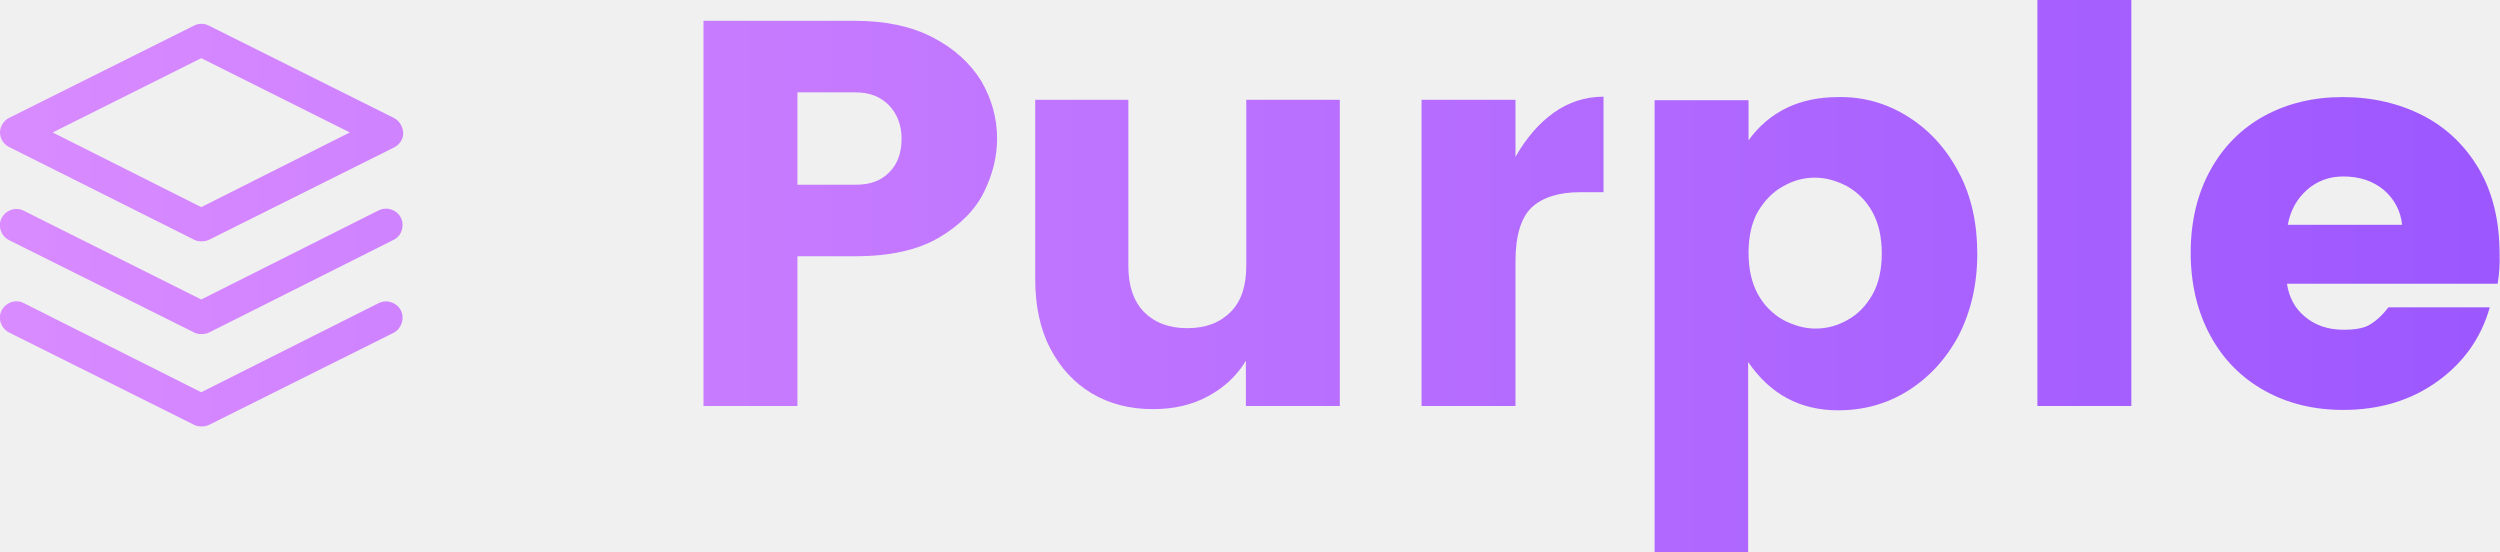
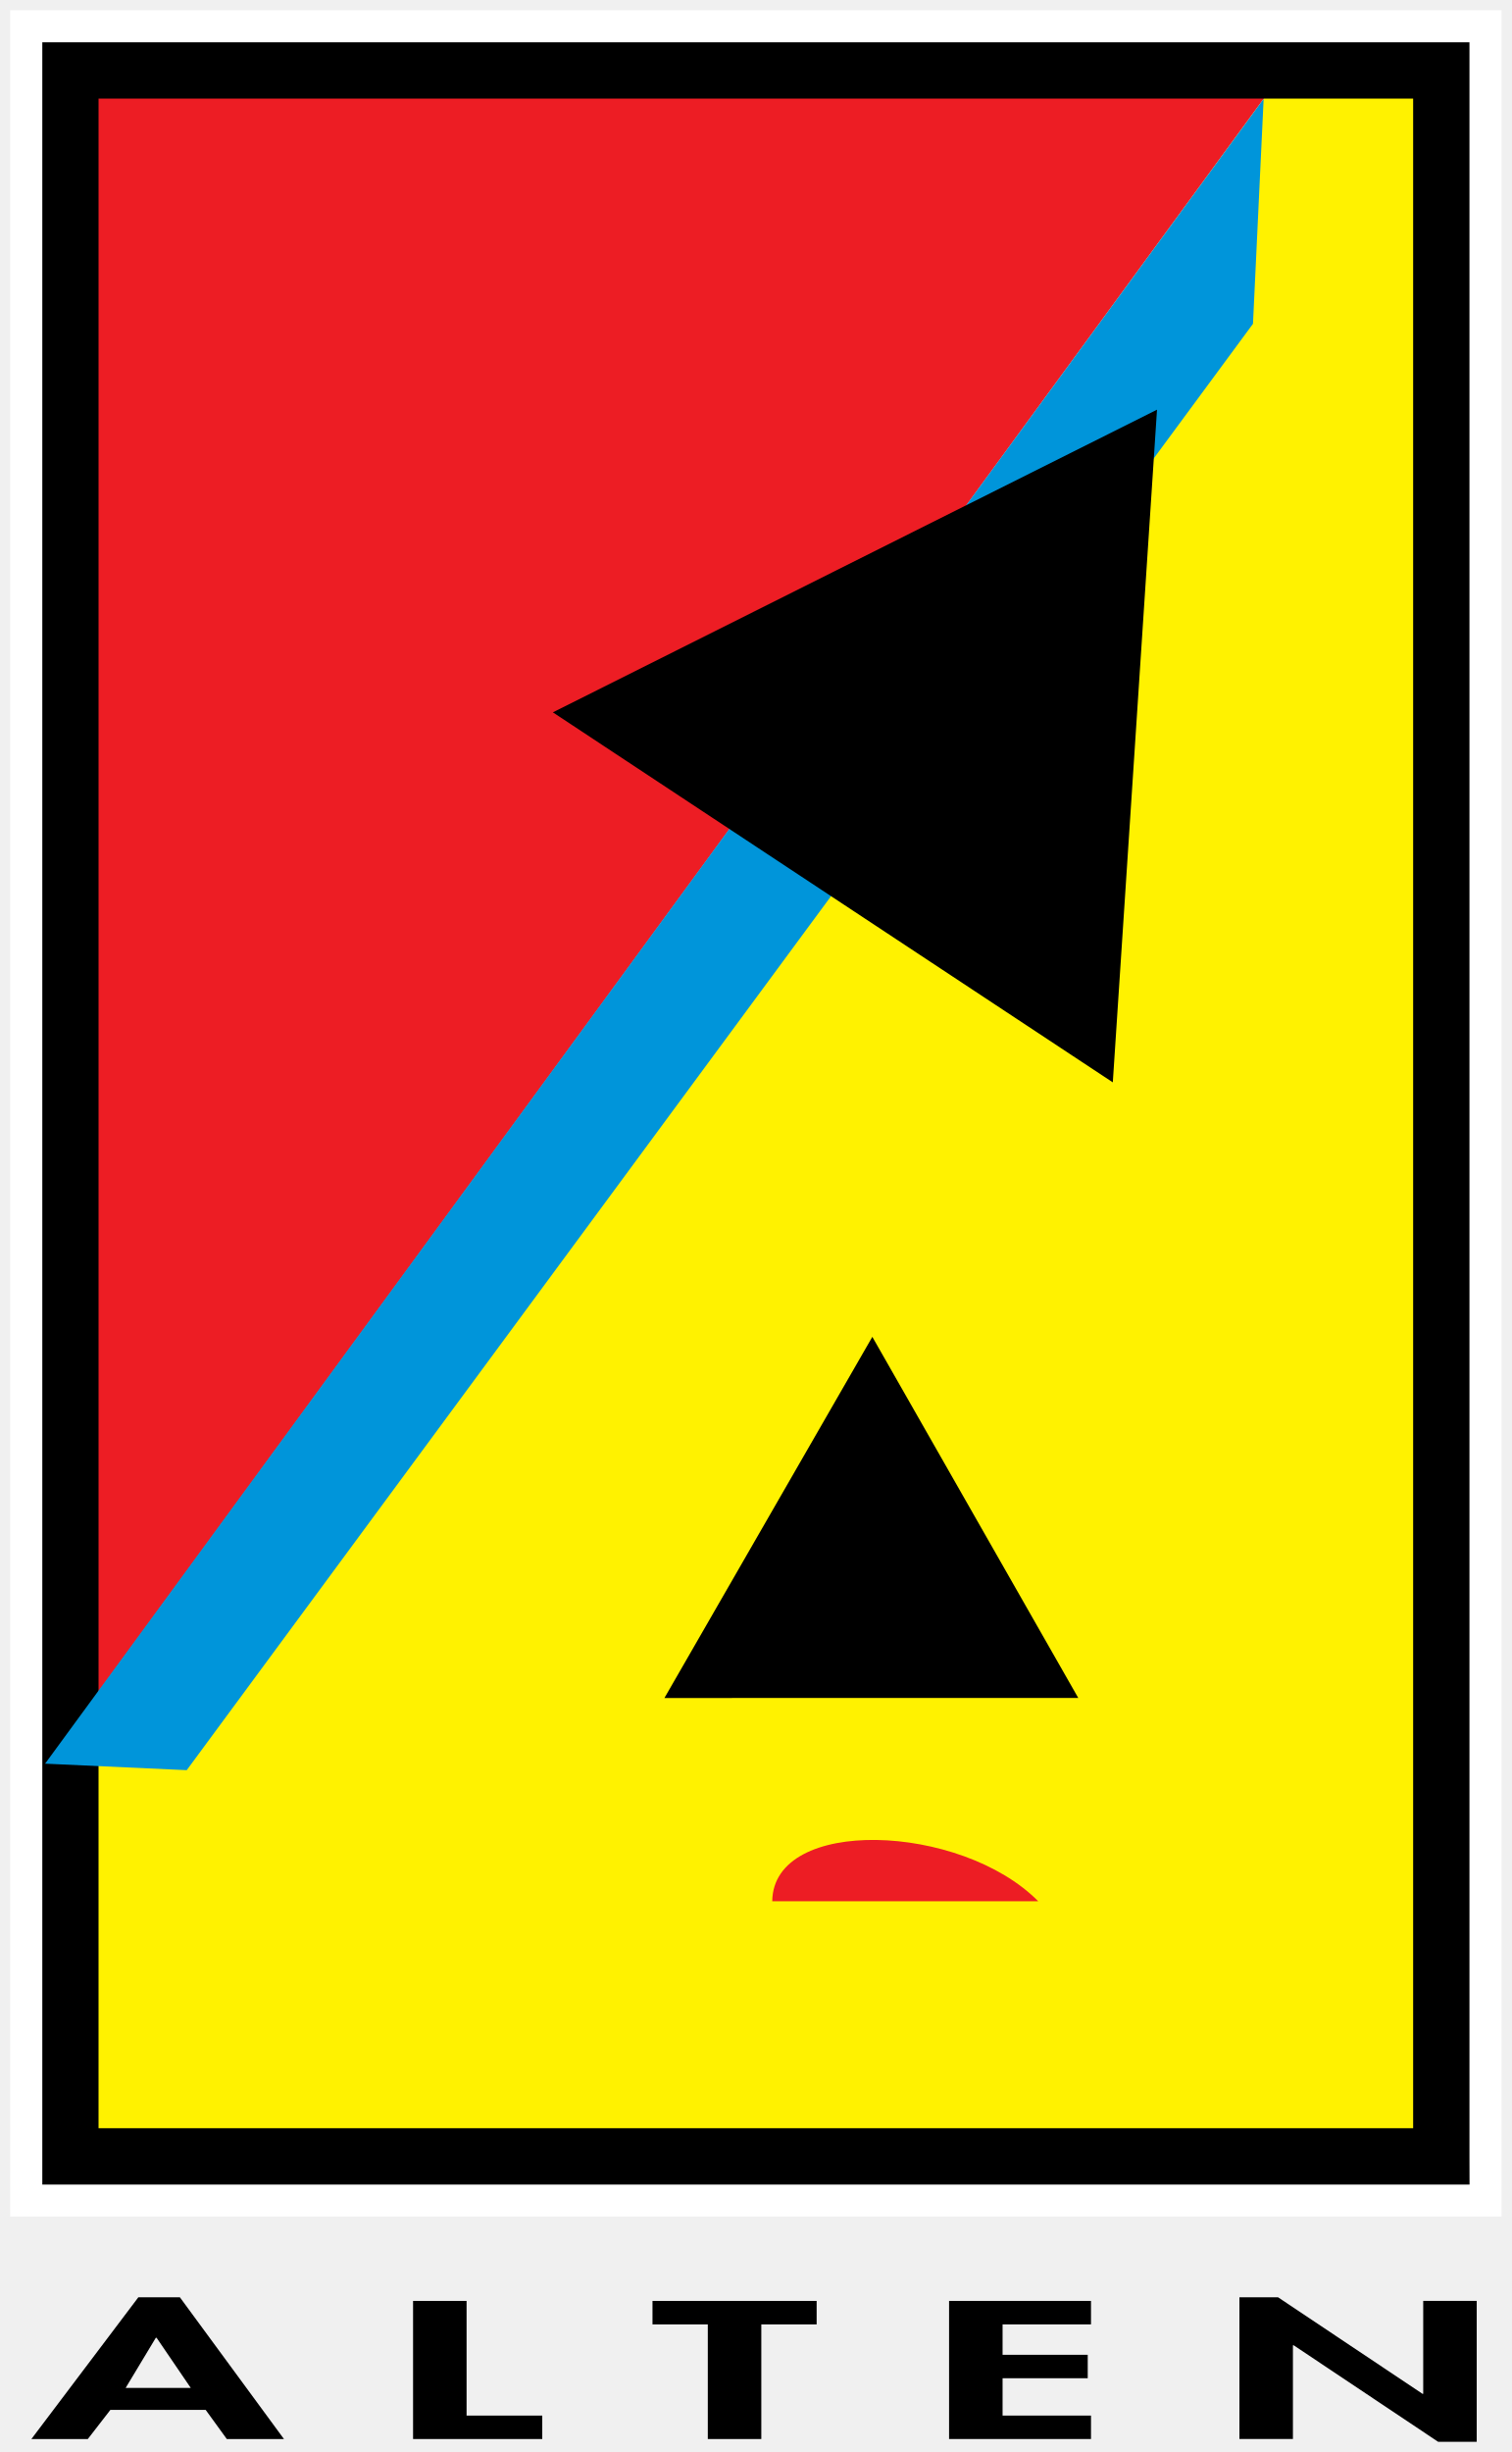
- <svg xmlns="http://www.w3.org/2000/svg" version="1.1" id="Layer_1" x="0px" y="0px" viewBox="0 0 636.1 140.4" style="enable-background:new 0 0 636.1 140.4;" xml:space="preserve">
-   <style type="text/css">
- 	.st0{fill:url(#SVGID_1_);}
- 	.st1{fill:url(#SVGID_2_);}
- 	.st2{fill:url(#SVGID_3_);}
- 	.st3{fill:url(#SVGID_4_);}
- 	.st4{fill:url(#SVGID_5_);}
- 	.st5{fill:url(#SVGID_6_);}
- 	.st6{fill:url(#SVGID_7_);}
- 	.st7{fill:url(#SVGID_8_);}
- 	.st8{fill:url(#SVGID_9_);}
- </style>
-   <linearGradient id="SVGID_1_" gradientUnits="userSpaceOnUse" x1="-14.647" y1="54.292" x2="656.557" y2="54.292">
-     <stop offset="1.502404e-03" style="stop-color:#DA8CFF" />
-     <stop offset="1" style="stop-color:#9A55FF" />
-   </linearGradient>
-   <path class="st0" d="M202.9,65.2v38.1h-23.9v-98h38.7c7.6,0,14.2,1.4,19.6,4.2c5.4,2.8,9.5,6.5,12.3,11c2.7,4.6,4.1,9.5,4.1,14.8  c0,4.5-1.1,9-3.3,13.5c-2.2,4.5-6,8.4-11.4,11.6c-5.4,3.2-12.5,4.8-21.4,4.8H202.9z M226.3,43.8c2.1-2.1,3.1-5,3.1-8.5  c0-3.4-1.1-6.3-3.2-8.5c-2.1-2.2-5-3.3-8.5-3.3h-14.8V47h14.8C221.4,47,224.2,46,226.3,43.8z" />
-   <linearGradient id="SVGID_2_" gradientUnits="userSpaceOnUse" x1="-14.647" y1="64.76" x2="656.557" y2="64.76">
-     <stop offset="1.502404e-03" style="stop-color:#DA8CFF" />
-     <stop offset="1" style="stop-color:#9A55FF" />
-   </linearGradient>
-   <path class="st1" d="M340.9,25.4v77.9H317V91.8c-2.3,3.8-5.5,6.8-9.6,9c-4,2.2-8.7,3.3-14,3.3c-5.9,0-11-1.3-15.6-4  c-4.5-2.7-8-6.5-10.6-11.5c-2.6-5-3.8-10.9-3.8-17.7V25.4h23.7v42.3c0,5,1.3,8.9,4,11.7c2.7,2.7,6.3,4.1,11,4.1  c4.7,0,8.3-1.4,11-4.1c2.7-2.7,4-6.6,4-11.7V25.4H340.9z" />
-   <linearGradient id="SVGID_3_" gradientUnits="userSpaceOnUse" x1="-14.647" y1="63.922" x2="656.557" y2="63.922">
-     <stop offset="1.502404e-03" style="stop-color:#DA8CFF" />
-     <stop offset="1" style="stop-color:#9A55FF" />
-   </linearGradient>
-   <path class="st2" d="M395.3,28.7c3.8-2.7,8-4.1,12.7-4.1v24.3h-5.9c-5.5,0-9.6,1.3-12.4,3.9c-2.7,2.6-4.1,7.2-4.1,13.7v36.8h-23.9  V25.4h23.9v14.5C388.3,35.2,391.5,31.4,395.3,28.7z" />
-   <linearGradient id="SVGID_4_" gradientUnits="userSpaceOnUse" x1="-14.647" y1="82.485" x2="656.557" y2="82.485">
-     <stop offset="1.502404e-03" style="stop-color:#DA8CFF" />
-     <stop offset="1" style="stop-color:#9A55FF" />
-   </linearGradient>
-   <path class="st3" d="M485.5,29.7c5.4,3.4,9.7,8.1,12.9,14.2c3.2,6,4.7,12.9,4.7,20.7c0,7.7-1.6,14.6-4.7,20.7  c-3.2,6-7.5,10.7-12.9,14.1s-11.4,5-17.8,5c-9.7,0-17.3-4.1-22.9-12.3v48.4H421v-115h23.9v10.2c5.3-7.3,12.9-11,22.9-11  C474.2,24.6,480.1,26.3,485.5,29.7z M453.7,47.4c-2.6,1.4-4.7,3.6-6.4,6.4c-1.6,2.8-2.4,6.4-2.4,10.5c0,4.2,0.8,7.7,2.4,10.6  c1.6,2.9,3.8,5,6.4,6.5c2.7,1.4,5.4,2.2,8.2,2.2c2.9,0,5.6-0.7,8.2-2.2c2.6-1.4,4.7-3.6,6.3-6.4c1.6-2.8,2.4-6.4,2.4-10.5  c0-4.2-0.8-7.7-2.4-10.6c-1.6-2.9-3.8-5-6.4-6.5c-2.7-1.4-5.4-2.2-8.2-2.2C459,45.2,456.3,45.9,453.7,47.4z" />
-   <linearGradient id="SVGID_5_" gradientUnits="userSpaceOnUse" x1="-14.647" y1="51.64" x2="656.557" y2="51.64">
-     <stop offset="1.502404e-03" style="stop-color:#DA8CFF" />
-     <stop offset="1" style="stop-color:#9A55FF" />
-   </linearGradient>
-   <path class="st4" d="M542.3,0v103.3h-23.9V0H542.3z" />
-   <linearGradient id="SVGID_6_" gradientUnits="userSpaceOnUse" x1="-14.647" y1="64.411" x2="656.557" y2="64.411">
-     <stop offset="1.502404e-03" style="stop-color:#DA8CFF" />
-     <stop offset="1" style="stop-color:#9A55FF" />
-   </linearGradient>
-   <path class="st5" d="M635.5,72.2h-53.6c0.5,3.4,2,6.3,4.6,8.4c2.6,2.2,5.9,3.3,9.8,3.3c3,0,5.2-0.4,6.7-1.3c1.5-0.9,3.1-2.3,4.7-4.4  h25.8c-2.2,7.8-6.7,14.1-13.4,18.9c-6.7,4.8-14.7,7.2-23.9,7.2c-7.4,0-14.1-1.6-20-4.9c-5.9-3.3-10.5-7.9-13.8-14  c-3.3-6.1-5-13.1-5-21.1c0-8,1.7-15,5-21c3.3-6,7.9-10.6,13.7-13.8c5.9-3.2,12.5-4.8,20-4.8c7.5,0,14.3,1.6,20.4,4.7  c6,3.1,10.8,7.7,14.3,13.7c3.5,6,5.2,13.3,5.2,21.6C636.1,67.3,635.9,69.8,635.5,72.2z M611.2,57.2c-0.4-3.6-2-6.6-4.7-8.9  c-2.8-2.3-6.2-3.4-10.3-3.4c-3.5,0-6.6,1.1-9.2,3.4c-2.6,2.3-4.2,5.2-4.9,8.9H611.2z" />
-   <g>
-     <g>
-       <linearGradient id="SVGID_7_" gradientUnits="userSpaceOnUse" x1="-14.647" y1="33.748" x2="656.557" y2="33.748">
-         <stop offset="1.502404e-03" style="stop-color:#DA8CFF" />
-         <stop offset="1" style="stop-color:#9A55FF" />
-       </linearGradient>
-       <path class="st6" d="M100.2,30L53.1,6.5c-1.2-0.6-2.5-0.6-3.7,0L2.3,30C0.9,30.7,0,32.2,0,33.7c0,1.6,0.9,3,2.3,3.7L49.4,61    c0.6,0.3,1.2,0.4,1.9,0.4c0.6,0,1.3-0.1,1.9-0.4l47.1-23.5c1.4-0.7,2.3-2.1,2.3-3.7C102.5,32.2,101.6,30.7,100.2,30z M51.2,52.7    L13.4,33.7l37.8-18.9l37.8,18.9L51.2,52.7z" />
-     </g>
-   </g>
-   <g>
-     <g>
-       <linearGradient id="SVGID_8_" gradientUnits="userSpaceOnUse" x1="-14.647" y1="92.608" x2="656.557" y2="92.608">
-         <stop offset="1.502404e-03" style="stop-color:#DA8CFF" />
-         <stop offset="1" style="stop-color:#9A55FF" />
-       </linearGradient>
-       <path class="st7" d="M102,79c-1-2-3.5-2.9-5.6-1.9L51.2,99.8L6,77.1c-2-1-4.5-0.2-5.6,1.9c-1,2-0.2,4.5,1.9,5.6l47.1,23.5    c0.6,0.3,1.2,0.4,1.9,0.4c0.6,0,1.3-0.1,1.9-0.4l47.1-23.5C102.2,83.5,103,81,102,79z" />
-     </g>
-   </g>
-   <g>
-     <g>
-       <linearGradient id="SVGID_9_" gradientUnits="userSpaceOnUse" x1="-14.647" y1="69.064" x2="656.557" y2="69.064">
-         <stop offset="1.502404e-03" style="stop-color:#DA8CFF" />
-         <stop offset="1" style="stop-color:#9A55FF" />
-       </linearGradient>
-       <path class="st8" d="M102,55.4c-1-2-3.5-2.9-5.6-1.9L51.2,76.2L6,53.6c-2-1-4.5-0.2-5.6,1.9c-1,2-0.2,4.5,1.9,5.6l47.1,23.5    c0.6,0.3,1.2,0.4,1.9,0.4c0.6,0,1.3-0.1,1.9-0.4L100.2,61C102.2,60,103,57.5,102,55.4z" />
+ <svg xmlns="http://www.w3.org/2000/svg" width="74.063" height="120.093" viewBox="0 0 19.596 31.774" version="1.1" id="svg4103">
+   <defs id="defs4097">
+     <clipPath id="clipPath3832" clipPathUnits="userSpaceOnUse">
+       <path id="path3830" d="m 60.62,623.877 h 66.293 v 92.071 H 60.62 Z" />
+     </clipPath>
+     <clipPath id="clipPath3804" clipPathUnits="userSpaceOnUse">
+       <path id="path3802" d="M 64.003,626.629 H 118.8 v 89.319 H 64.003 Z" />
+     </clipPath>
+   </defs>
+   <g id="layer1" transform="translate(-46.27495,-141.1291)">
+     <g id="g4233" transform="translate(0.1322907,-0.1322986)">
+       <path d="m 62.787,142.181 h 2.027 v 27.029 H 47.065 v -5.496 z" style="fill:#fff200;fill-opacity:1;fill-rule:nonzero;stroke:none;stroke-width:0.353" id="path3792" />
+       <path d="m 47.056,142.174 0.009,21.494 15.721,-21.488 z" style="fill:#ed1d24;fill-opacity:1;fill-rule:nonzero;stroke:none;stroke-width:0.353" id="path3796" />
+       <g transform="matrix(0.3527778,0,0,-0.3527778,64.82559,141.7587)" id="g3806">
+         <path id="path3808" style="fill:none;stroke:#ffffff;stroke-width:2.069;stroke-linecap:butt;stroke-linejoin:miter;stroke-miterlimit:4;stroke-dasharray:none;stroke-opacity:1" d="M 0,0 H -51.55 V -78.978 H 1.178 V 0 Z" />
+       </g>
+       <path d="m 47.42,169.205 v -27.031 l -0.365,0.365 h 17.77 l -0.365,-0.365 v 27.031 l 0.365,-0.365 H 47.056 Z m 17.77,0 v -27.031 -0.365 H 64.825 47.056 46.691 v 0.365 27.031 0.365 h 0.365 17.77 0.365 z" style="fill:#000000;fill-opacity:1;fill-rule:nonzero;stroke:none;stroke-width:0.353" id="path3812" />
+       <path d="m 62.522,142.543 -15.795,21.573 1.836,0.084 13.821,-18.743 z" style="fill:#0095da;fill-opacity:1;fill-rule:nonzero;stroke:none;stroke-width:0.353" id="path3816" />
+       <path d="m 60.567,155.287 -7.258,-4.795 7.831,-3.922 z" style="fill:#000000;fill-opacity:1;fill-rule:nonzero;stroke:none;stroke-width:0.353" id="path3820" />
+       <path d="m 60.119,163.264 -5.364,0.001 2.695,-4.68 z" style="fill:#000000;fill-opacity:1;fill-rule:nonzero;stroke:none;stroke-width:0.353" id="path3824" />
+       <g transform="matrix(0.3527778,0,0,-0.3527778,56.15258,165.8988)" id="g3834">
+         <path id="path3836" style="fill:#ed1d24;fill-opacity:1;fill-rule:nonzero;stroke:none" d="M 0,0 C 0.034,3.129 6.93,2.874 9.773,0 Z" />
+       </g>
+       <g style="fill:#000000" transform="matrix(0.3527778,0,0,-0.3527778,48.17215,171.5553)" id="g3838">
+         <path id="path3840" style="fill:#000000;fill-opacity:1;fill-rule:nonzero;stroke:none" d="m 0,0 h -0.027 l -1.11,-1.844 h 2.394 z m -1.698,-2.651 -0.829,-1.07 H -4.6 l 3.931,5.208 h 1.525 l 3.825,-5.208 h -2.1 l -0.776,1.07 z" />
+       </g>
+       <g style="fill:#000000" transform="matrix(0.3527778,0,0,-0.3527778,52.19043,172.564)" id="g3842">
+         <path id="path3844" style="fill:#000000;fill-opacity:1;fill-rule:nonzero;stroke:none" d="M 0,0 H 2.781 V -0.861 H -1.966 V 4.212 H 0 Z" />
+       </g>
+       <g style="fill:#000000" transform="matrix(0.3527778,0,0,-0.3527778,56.01084,172.8678)" id="g3846">
+         <path id="path3848" style="fill:#000000;fill-opacity:1;fill-rule:nonzero;stroke:none" d="M 0,0 H -1.966 V 4.211 H -3.998 V 5.073 H 2.033 V 4.211 H 0 Z" />
+       </g>
+       <g style="fill:#000000" transform="matrix(0.3527778,0,0,-0.3527778,59.13818,171.3821)" id="g3850">
+         <path id="path3852" style="fill:#000000;fill-opacity:1;fill-rule:nonzero;stroke:none" d="M 0,0 V -1.117 H 3.129 V -1.978 H 0 V -3.35 H 3.249 V -4.211 H -1.966 V 0.862 H 3.249 V 0 Z" />
+       </g>
+       <g style="fill:#000000" transform="matrix(0.3527778,0,0,-0.3527778,62.20823,171.0307)" id="g3854">
+         <path id="path3856" style="fill:#000000;fill-opacity:1;fill-rule:nonzero;stroke:none" d="m 0,0 h 1.418 l 5.308,-3.546 h 0.027 v 3.412 H 8.719 V -5.309 H 7.301 L 1.992,-1.763 H 1.966 V -5.207 H 0 Z" />
+       </g>
    </g>
  </g>
</svg>
